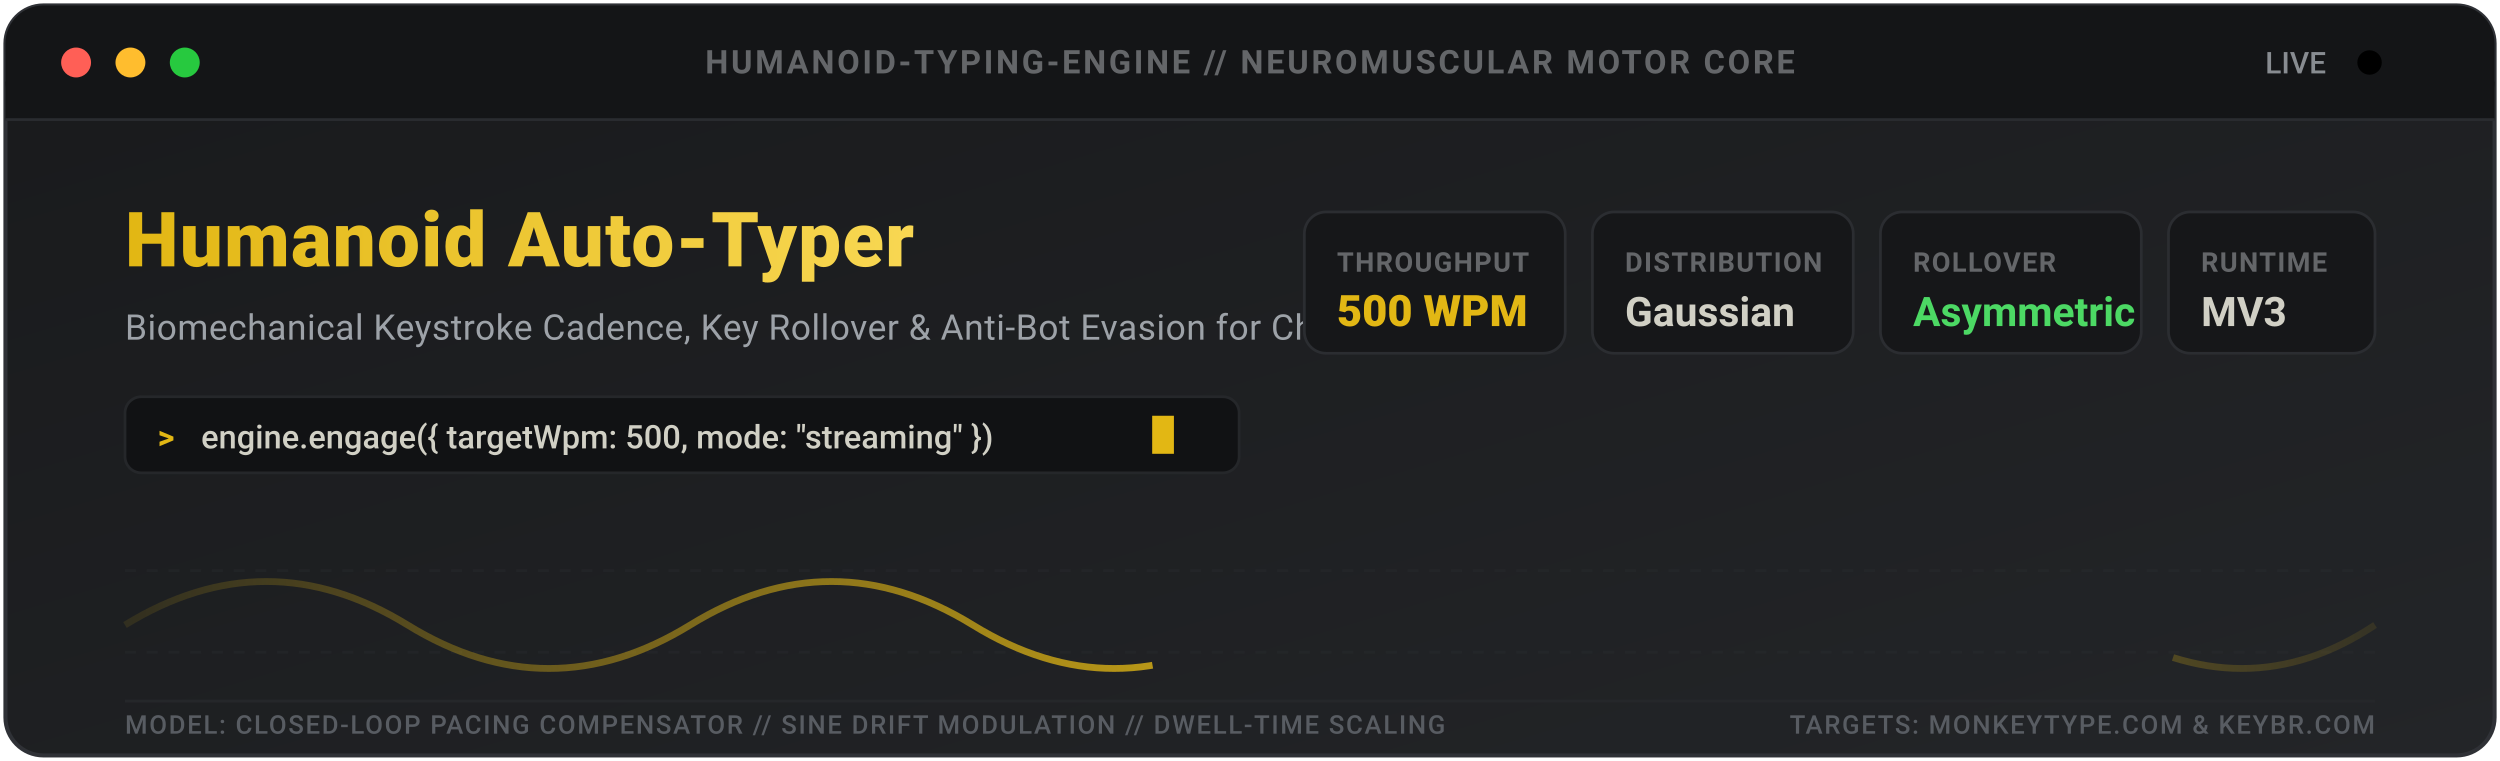
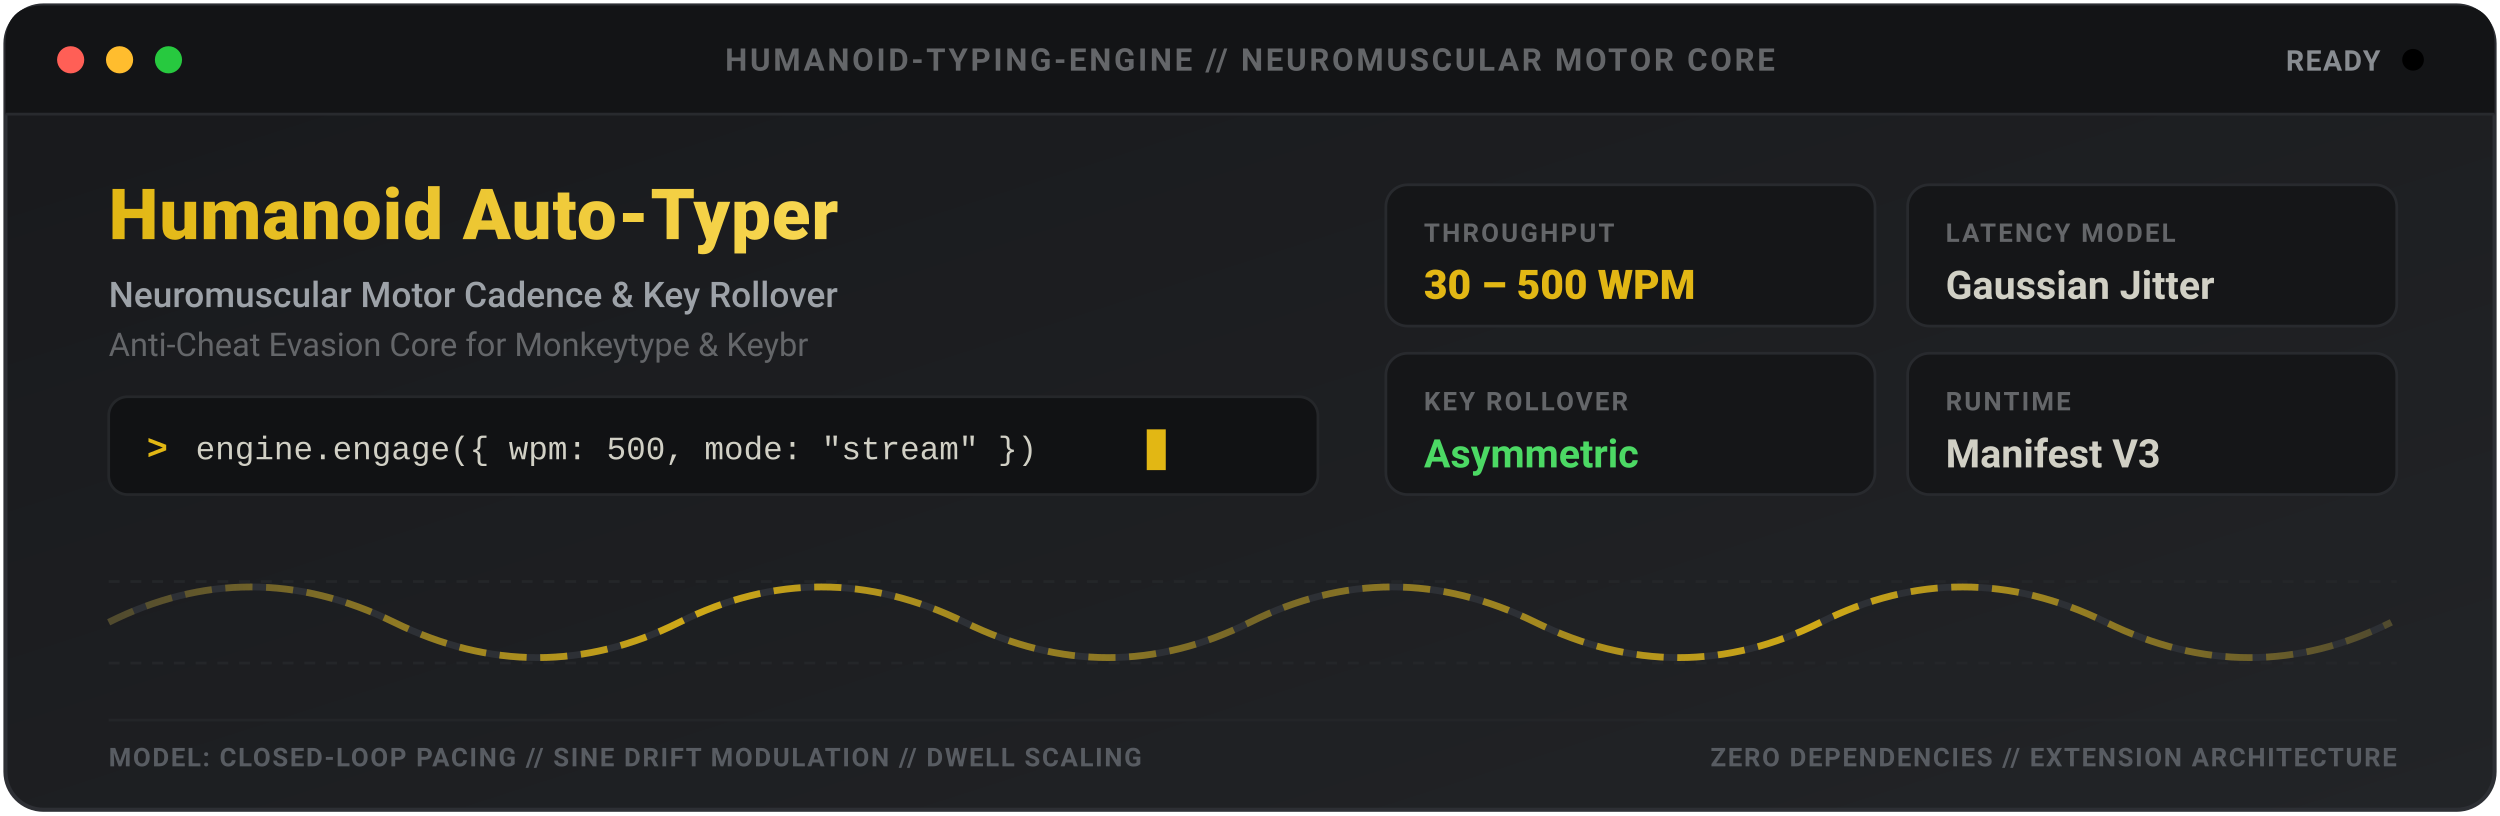
- <svg xmlns="http://www.w3.org/2000/svg" viewBox="0 0 920 280" width="100%" height="280">
+ <svg xmlns="http://www.w3.org/2000/svg" viewBox="0 0 920 300" width="100%" height="300">
  <defs>
    <linearGradient id="cardBg" x1="0%" y1="0%" x2="100%" y2="100%">
-       <stop offset="0%" stop-color="#191a1c" />
-       <stop offset="100%" stop-color="#232528" />
+       <stop offset="0%" stop-color="#18191c" />
+       <stop offset="100%" stop-color="#222427" />
    </linearGradient>
    <linearGradient id="goldText" x1="0%" y1="0%" x2="100%" y2="0%">
      <stop offset="0%" stop-color="#e2b714" />
      <stop offset="100%" stop-color="#f8d752" />
    </linearGradient>
    <linearGradient id="waveGrad" x1="0%" y1="0%" x2="100%" y2="0%">
-       <stop offset="0%" stop-color="#e2b714" stop-opacity="0.1" />
-       <stop offset="50%" stop-color="#e2b714" stop-opacity="0.85" />
-       <stop offset="100%" stop-color="#e2b714" stop-opacity="0.1" />
+       <stop offset="0%" stop-color="#e2b714" stop-opacity="0.2" />
+       <stop offset="25%" stop-color="#e2b714" stop-opacity="0.9" />
+       <stop offset="50%" stop-color="#e2b714" stop-opacity="0.4" />
+       <stop offset="75%" stop-color="#e2b714" stop-opacity="0.9" />
+       <stop offset="100%" stop-color="#e2b714" stop-opacity="0.2" />
    </linearGradient>
    <style>
      @keyframes blink {
        0%, 100% { opacity: 1; }
        50% { opacity: 0; }
      }
-       @keyframes waveScroll {
-         0% { stroke-dashoffset: 800; }
-         100% { stroke-dashoffset: 0; }
+       @keyframes dashFlow {
+         from { stroke-dashoffset: 30; }
+         to { stroke-dashoffset: 0; }
      }
      @keyframes pulseDot {
        0%, 100% { fill: #4cd964; opacity: 1; filter: drop-shadow(0 0 4px #4cd964); }
-         50% { fill: #34c759; opacity: 0.5; filter: drop-shadow(0 0 1px #34c759); }
-       }
-       @keyframes glowLine {
-         0%, 100% { opacity: 0.3; }
-         50% { opacity: 0.7; }
+         50% { fill: #34c759; opacity: 0.45; filter: drop-shadow(0 0 1px #34c759); }
      }
      .cursor {
        animation: blink 0.9s step-end infinite;
      }
-       .wave-anim {
-         stroke-dasharray: 400 400;
-         animation: waveScroll 8s linear infinite;
+       .wave-stream {
+         stroke-dasharray: 10 5;
+         animation: dashFlow 1.8s linear infinite;
      }
      .status-pulse {
        animation: pulseDot 2.2s ease-in-out infinite;
      }
-       .grid-glow {
-         animation: glowLine 4s ease-in-out infinite;
+       text {
+         font-family: -apple-system, BlinkMacSystemFont, "Segoe UI", Roboto, "Helvetica Neue", "Ubuntu", sans-serif;
      }
-       text {
-         font-family: -apple-system, BlinkMacSystemFont, "Segoe UI", Roboto, "Helvetica Neue", "Ubuntu", monospace;
+       .code-font {
+         font-family: ui-monospace, SFMono-Regular, "SF Mono", Menlo, Consolas, "Liberation Mono", monospace;
      }
    </style>
  </defs>
-   <rect x="2" y="2" width="916" height="276" rx="14" fill="url(#cardBg)" stroke="#2f3136" stroke-width="1.5" />
-   <rect x="2" y="2" width="916" height="42" rx="14" fill="#141517" />
-   <rect x="2" y="30" width="916" height="14" fill="#141517" />
-   <line x1="2" y1="44" x2="918" y2="44" stroke="#2a2c30" stroke-width="1" />
-   <circle cx="28" cy="23" r="5.5" fill="#ff5f56" />
-   <circle cx="48" cy="23" r="5.5" fill="#ffbd2e" />
-   <circle cx="68" cy="23" r="5.5" fill="#27c93f" />
-   <text x="460" y="27" text-anchor="middle" fill="#646669" font-size="12" font-weight="600" letter-spacing="1">
+   <rect x="2" y="2" width="916" height="296" rx="14" fill="url(#cardBg)" stroke="#2d2f34" stroke-width="1.5" />
+   <path d="M 2 16 Q 2 2 16 2 L 904 2 Q 918 2 918 16 L 918 42 L 2 42 Z" fill="#131416" />
+   <line x1="2" y1="42" x2="918" y2="42" stroke="#282a2e" stroke-width="1" />
+   <circle cx="26" cy="22" r="5" fill="#ff5f56" />
+   <circle cx="44" cy="22" r="5" fill="#ffbd2e" />
+   <circle cx="62" cy="22" r="5" fill="#27c93f" />
+   <text x="460" y="26" text-anchor="middle" fill="#646669" font-size="11.5" font-weight="600" letter-spacing="1">
    HUMANOID-TYPING-ENGINE // NEUROMUSCULAR MOTOR CORE
  </text>
-   <circle cx="872" cy="23" r="4.5" class="status-pulse" />
-   <text x="856" y="27" text-anchor="end" fill="#888c91" font-size="11" font-weight="500">LIVE</text>
-   <text x="46" y="98" fill="url(#goldText)" font-size="28" font-weight="800" letter-spacing="0.5">
+   <circle cx="888" cy="22" r="4" class="status-pulse" />
+   <text x="876" y="26" text-anchor="end" fill="#888c91" font-size="10.5" font-weight="600" letter-spacing="0.5">READY</text>
+   <text x="40" y="88" fill="url(#goldText)" font-size="26" font-weight="800" letter-spacing="0.4">
    Humanoid Auto-Typer
  </text>
-   <text x="46" y="125" fill="#9da2a8" font-size="13" font-weight="400" letter-spacing="0.2">
-     Biomechanical Keystroke Cadence, Key Rollover &amp; Anti-Bot Evasion for Chromium
+   <text x="40" y="113" fill="#9da2a8" font-size="13" font-weight="500">
+     Neuromuscular Motor Cadence &amp; Key Rollover
  </text>
-   <rect x="46" y="146" width="410" height="28" rx="6" fill="#111214" stroke="#25272a" stroke-width="1" />
-   <text x="58" y="165" fill="#e2b714" font-size="12" font-weight="700">&gt;</text>
-   <text x="74" y="165" fill="#d1d0c5" font-size="12" font-weight="500">engine.engage({ targetWpm: 500, mode: "streaming" })</text>
-   <rect x="424" y="153" width="8" height="14" fill="#e2b714" class="cursor" />
-   <g transform="translate(480, 78)">
-     <rect width="96" height="52" rx="8" fill="#161719" stroke="#2b2d31" stroke-width="1" />
-     <text x="12" y="22" fill="#646669" font-size="10" font-weight="600" letter-spacing="0.5">THROUGHPUT</text>
-     <text x="12" y="42" fill="#e2b714" font-size="16" font-weight="800">500 WPM</text>
+   <text x="40" y="131" fill="#646669" font-size="12" font-weight="400">
+     Anti-Cheat Evasion Core for Monkeytype &amp; Keybr
+   </text>
+   <g transform="translate(40, 146)">
+     <rect width="445" height="36" rx="7" fill="#111214" stroke="#25272a" stroke-width="1" />
+     <text x="14" y="23" fill="#e2b714" class="code-font" font-size="13" font-weight="700">&gt;</text>
+     <text x="32" y="23" fill="#d1d0c5" class="code-font" font-size="12" font-weight="500">engine.engage({ wpm: 500, mode: "stream" })</text>
+     <rect x="382" y="12" width="7" height="15" fill="#e2b714" class="cursor" />
  </g>
-   <g transform="translate(586, 78)">
-     <rect width="96" height="52" rx="8" fill="#161719" stroke="#2b2d31" stroke-width="1" />
-     <text x="12" y="22" fill="#646669" font-size="10" font-weight="600" letter-spacing="0.5">DISTRIBUTION</text>
-     <text x="12" y="42" fill="#d1d0c5" font-size="15" font-weight="700">Gaussian</text>
+   <g transform="translate(510, 68)">
+     <rect width="180" height="52" rx="8" fill="#151618" stroke="#282a2e" stroke-width="1" />
+     <text x="14" y="21" fill="#646669" font-size="9.5" font-weight="700" letter-spacing="0.8">THROUGHPUT</text>
+     <text x="14" y="42" fill="#e2b714" font-size="15" font-weight="800">30 – 500 WPM</text>
  </g>
-   <g transform="translate(692, 78)">
-     <rect width="96" height="52" rx="8" fill="#161719" stroke="#2b2d31" stroke-width="1" />
-     <text x="12" y="22" fill="#646669" font-size="10" font-weight="600" letter-spacing="0.5">ROLLOVER</text>
-     <text x="12" y="42" fill="#4cd964" font-size="15" font-weight="700">Asymmetric</text>
+   <g transform="translate(702, 68)">
+     <rect width="180" height="52" rx="8" fill="#151618" stroke="#282a2e" stroke-width="1" />
+     <text x="14" y="21" fill="#646669" font-size="9.5" font-weight="700" letter-spacing="0.8">LATENCY MODEL</text>
+     <text x="14" y="42" fill="#d1d0c5" font-size="14.5" font-weight="700">Gaussian Jitter</text>
  </g>
-   <g transform="translate(798, 78)">
-     <rect width="76" height="52" rx="8" fill="#161719" stroke="#2b2d31" stroke-width="1" />
-     <text x="12" y="22" fill="#646669" font-size="10" font-weight="600" letter-spacing="0.5">RUNTIME</text>
-     <text x="12" y="42" fill="#d1d0c5" font-size="15" font-weight="700">MV3</text>
+   <g transform="translate(510, 130)">
+     <rect width="180" height="52" rx="8" fill="#151618" stroke="#282a2e" stroke-width="1" />
+     <text x="14" y="21" fill="#646669" font-size="9.5" font-weight="700" letter-spacing="0.8">KEY ROLLOVER</text>
+     <text x="14" y="42" fill="#4cd964" font-size="14.5" font-weight="700">Asymmetric</text>
  </g>
-   <g opacity="0.3" class="grid-glow">
-     <line x1="46" y1="210" x2="874" y2="210" stroke="#2d3034" stroke-width="1" stroke-dasharray="4 4" />
-     <line x1="46" y1="240" x2="874" y2="240" stroke="#2d3034" stroke-width="1" stroke-dasharray="4 4" />
+   <g transform="translate(702, 130)">
+     <rect width="180" height="52" rx="8" fill="#151618" stroke="#282a2e" stroke-width="1" />
+     <text x="14" y="21" fill="#646669" font-size="9.5" font-weight="700" letter-spacing="0.8">RUNTIME</text>
+     <text x="14" y="42" fill="#d1d0c5" font-size="14.5" font-weight="700">Manifest V3</text>
  </g>
-   <path d="M 46,230 Q 98,198 150,230 T 254,230 T 358,230 T 462,230 T 566,230 T 670,230 T 774,230 T 874,230" fill="none" stroke="url(#waveGrad)" stroke-width="2.5" class="wave-anim" />
-   <line x1="46" y1="258" x2="874" y2="258" stroke="#25272a" stroke-width="1" />
-   <text x="46" y="270" fill="#585c62" font-size="9.5" font-weight="500" letter-spacing="0.6">
-     MODEL: CLOSED-LOOP PACING COMPENSATOR // SINE DRIFT MODULATION // DWELL-TIME SCALING
+   <line x1="40" y1="214" x2="882" y2="214" stroke="#242629" stroke-width="1" stroke-dasharray="4 4" />
+   <line x1="40" y1="244" x2="882" y2="244" stroke="#242629" stroke-width="1" stroke-dasharray="4 4" />
+   <path d="M 40,229 Q 92,203 145,229 T 250,229 T 355,229 T 460,229 T 565,229 T 670,229 T 775,229 T 880,229" fill="none" stroke="#2d3035" stroke-width="2.5" />
+   <path d="M 40,229 Q 92,203 145,229 T 250,229 T 355,229 T 460,229 T 565,229 T 670,229 T 775,229 T 880,229" fill="none" stroke="url(#waveGrad)" stroke-width="2.5" class="wave-stream" />
+   <line x1="40" y1="265" x2="882" y2="265" stroke="#232528" stroke-width="1" />
+   <text x="40" y="282" fill="#585c62" font-size="9.5" font-weight="600" letter-spacing="0.6">
+     MODEL: CLOSED-LOOP PACING // SINE DRIFT MODULATION // DWELL SCALING
  </text>
-   <text x="874" y="270" text-anchor="end" fill="#585c62" font-size="9.5" font-weight="500" letter-spacing="0.6">
-     TARGETS: MONKEYTYPE.COM &amp; KEYBR.COM
+   <text x="882" y="282" text-anchor="end" fill="#585c62" font-size="9.5" font-weight="600" letter-spacing="0.6">
+     ZERO DEPENDENCIES // EXTENSION ARCHITECTURE
  </text>
</svg>
